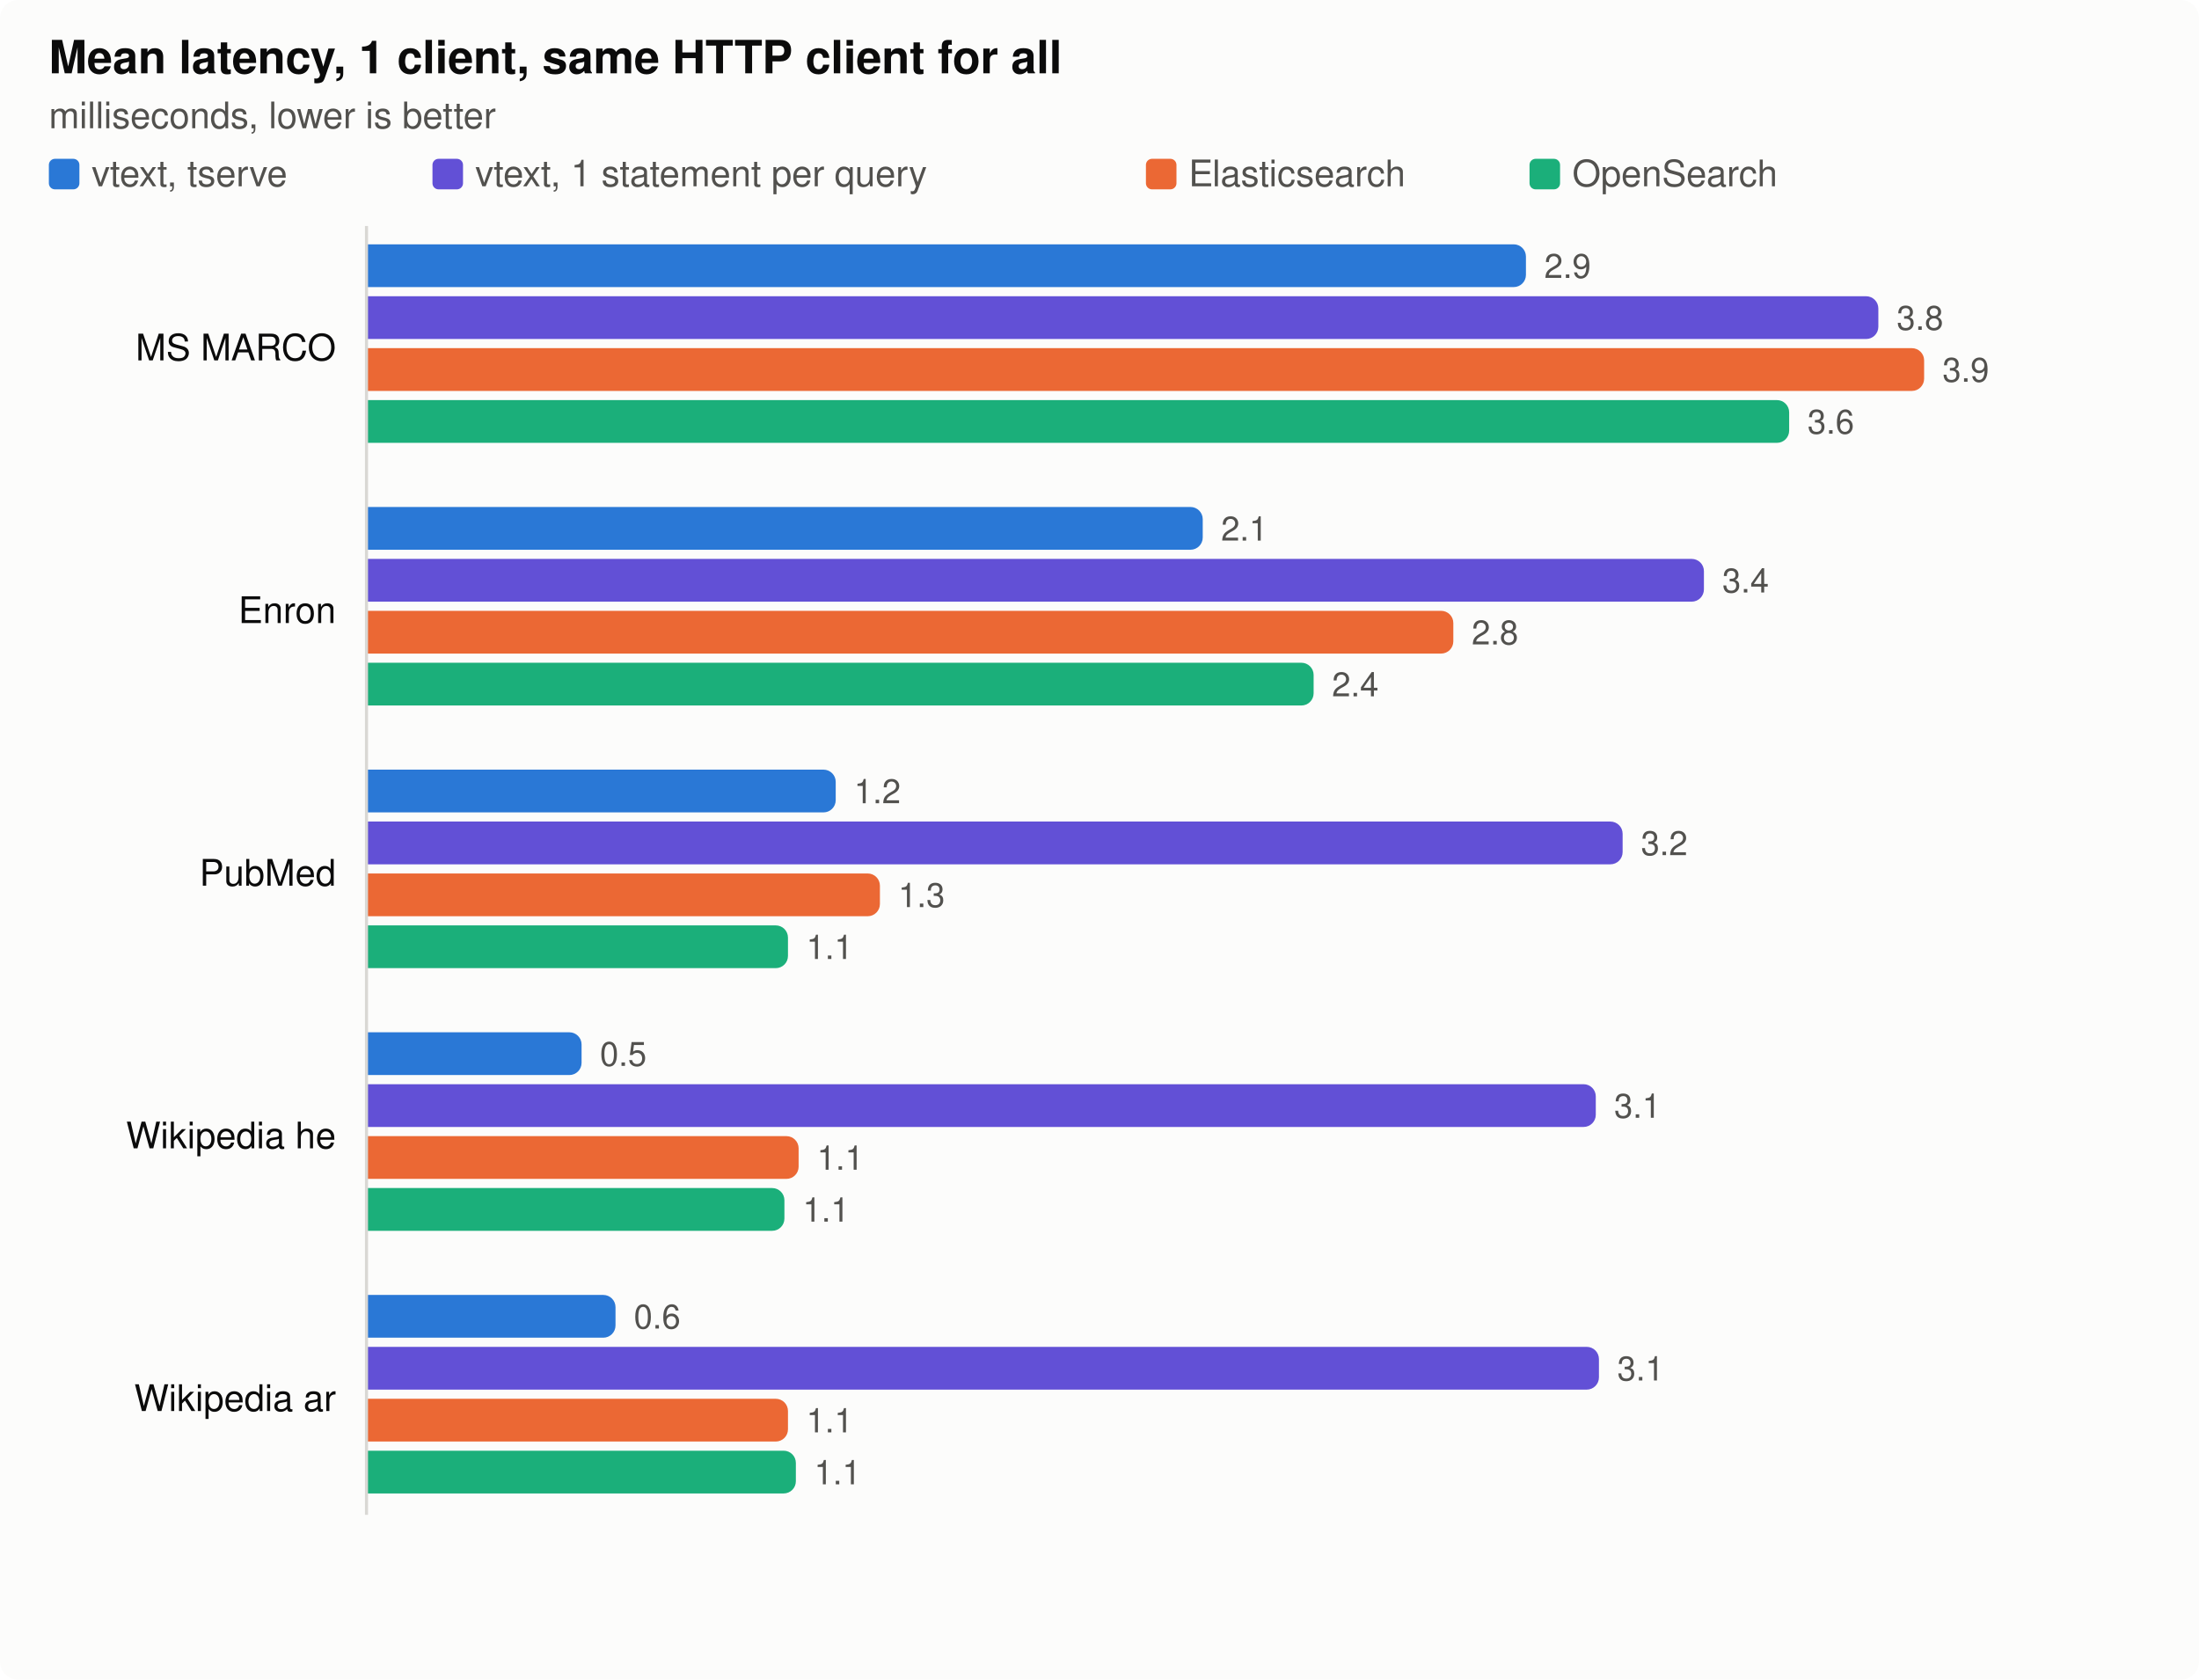
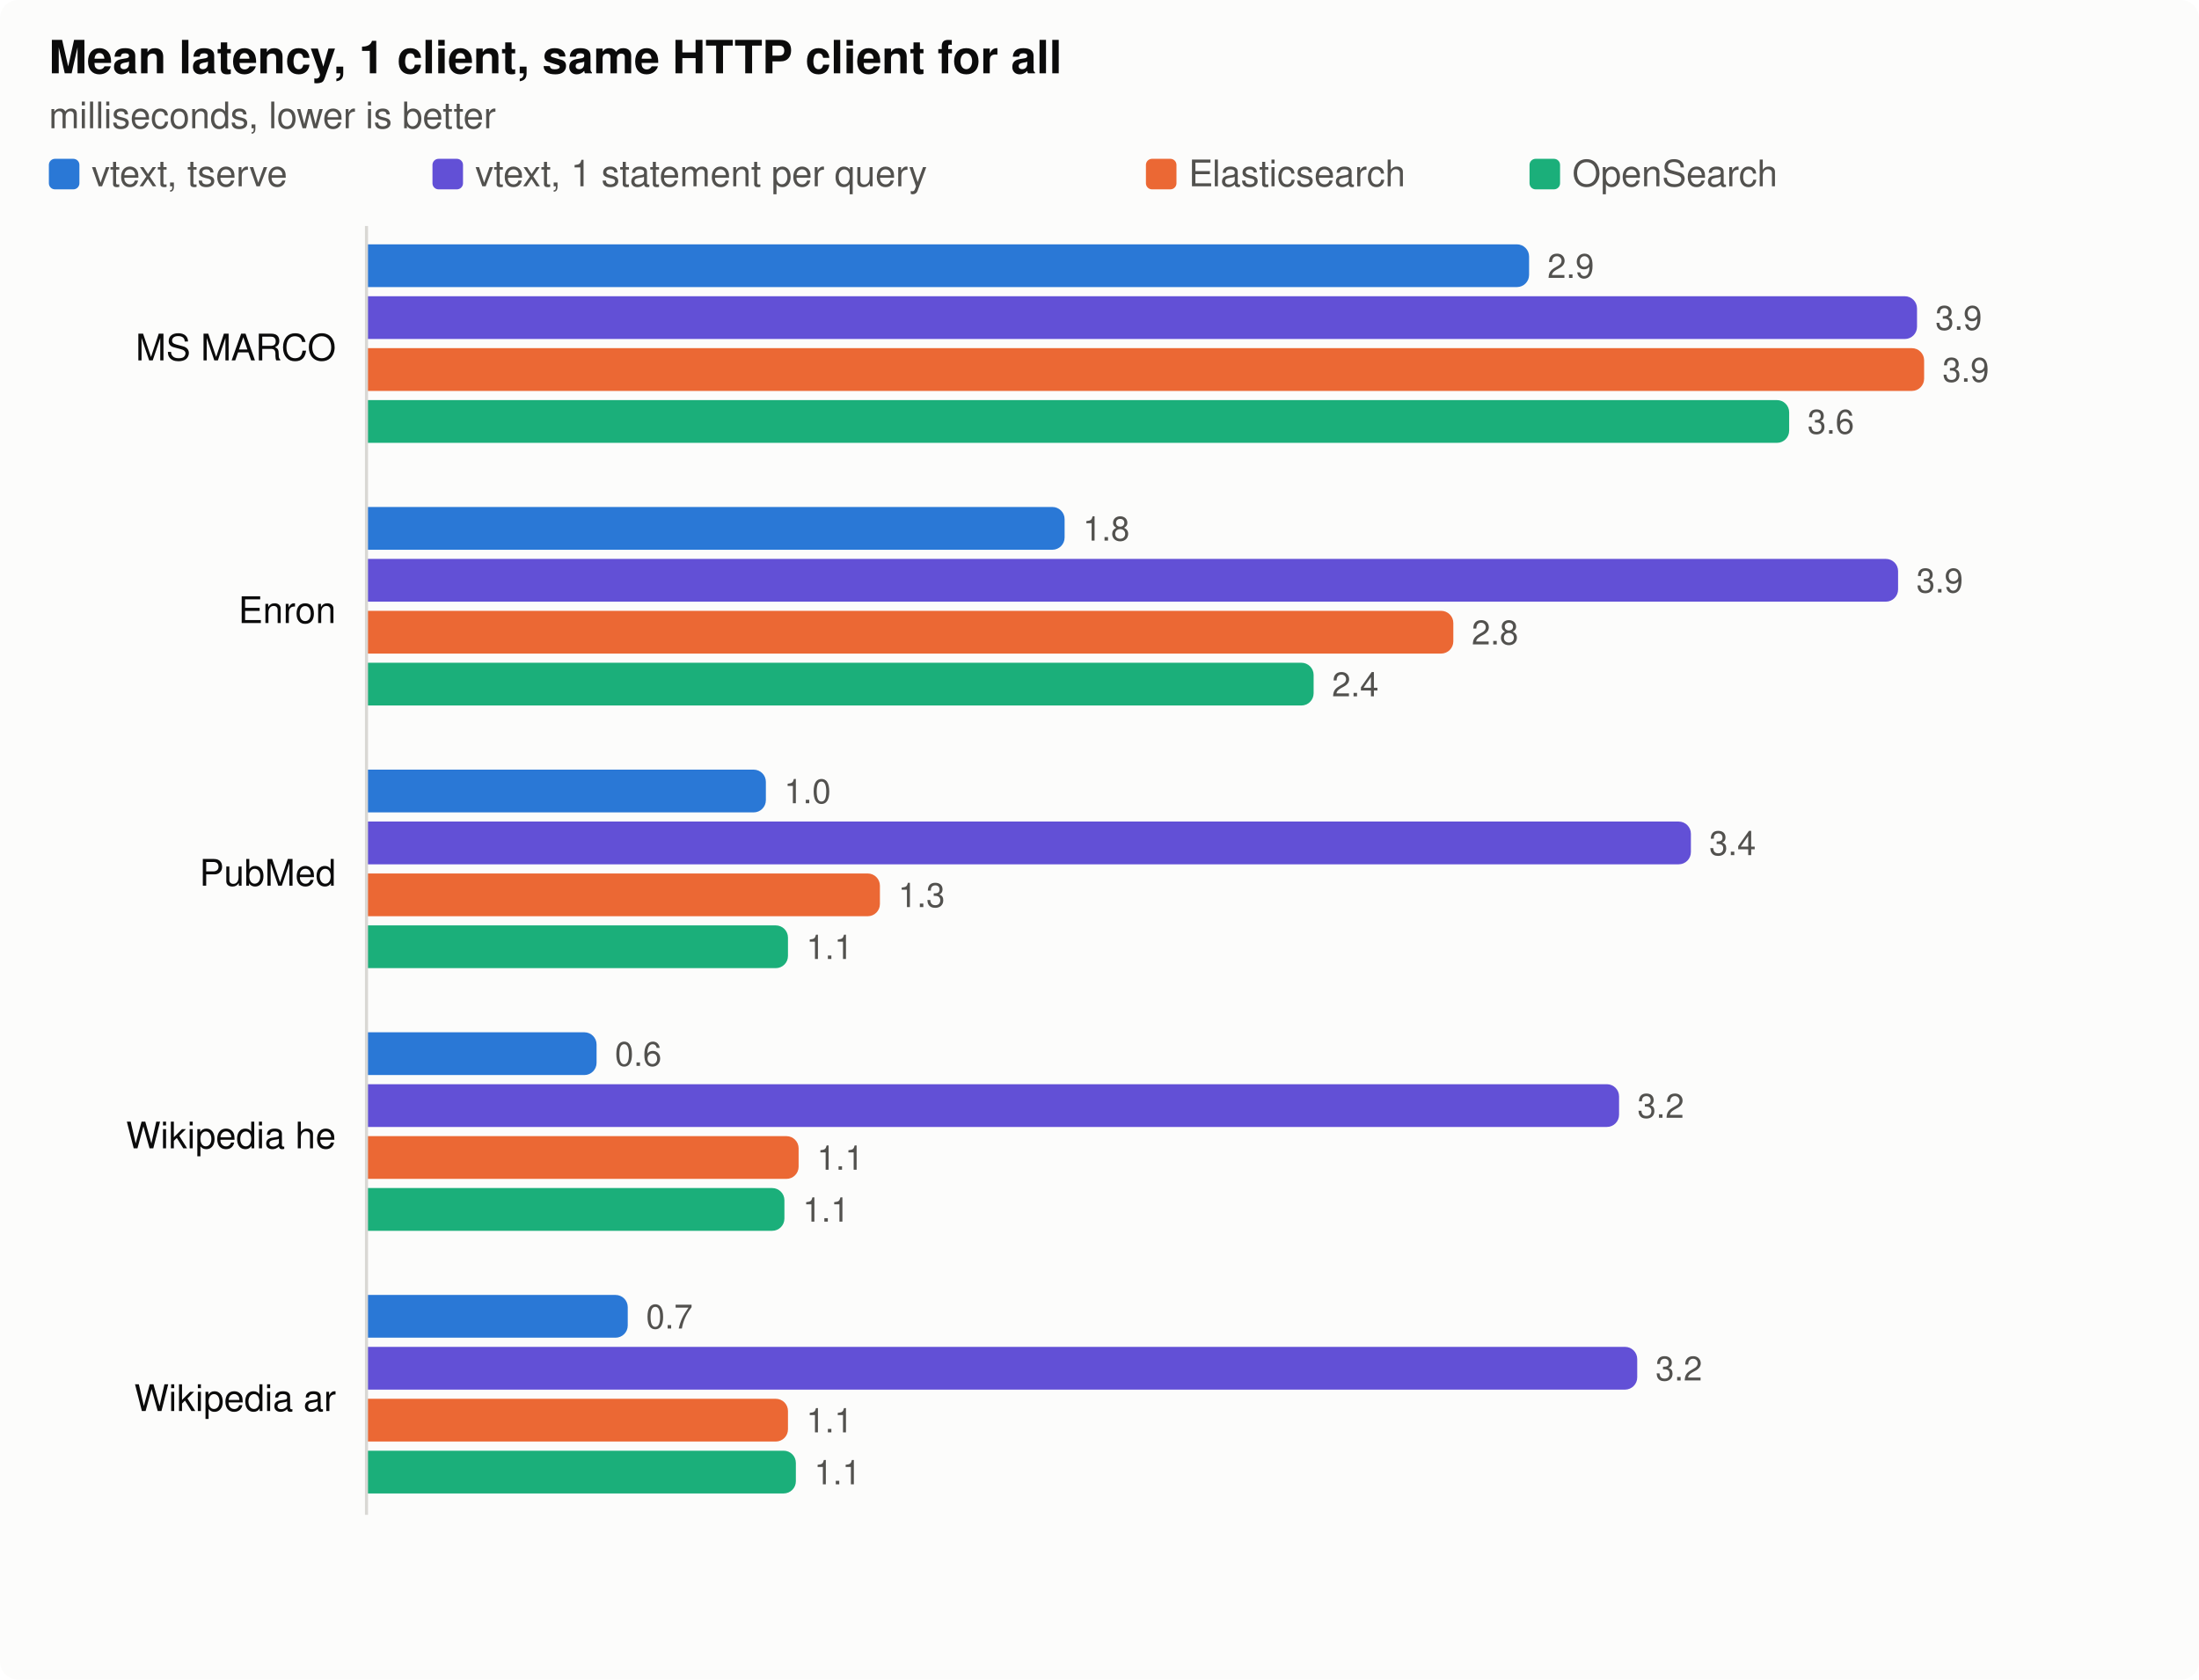
<svg xmlns="http://www.w3.org/2000/svg" width="720" height="550" viewBox="0 0 720 550" role="img" aria-label="Mean latency, 1 client, same HTTP client for all">
  <style>
.bg{fill:#fcfcfb}.t1{fill:#0b0b0b}.t2{fill:#52514e}.ax{stroke:#d9d8d4}
.vtext{fill:#2a78d6}.es{fill:#eb6834}.os{fill:#1baf7a}.vtext_b{fill:#eda100}.vtext_s{fill:#6250d6}
.vtext_snap{fill:url(#hatch);stroke:#2a78d6;stroke-width:1}
@media (prefers-color-scheme: dark){.bg{fill:#1a1a19}.t1{fill:#f0efec}.t2{fill:#c3c2b7}.ax{stroke:#3a3a38}.vtext{fill:#3987e5}.es{fill:#d95926}.os{fill:#199e70}.vtext_b{fill:#c98500}.vtext_s{fill:#9085e9}.vtext_snap{fill:url(#hatch);stroke:#3987e5}}
text{font-family:-apple-system,Segoe UI,Helvetica,Arial,sans-serif}
</style>
  <defs>
    <pattern id="hatch" patternUnits="userSpaceOnUse" width="6" height="6" patternTransform="rotate(45)">
      <rect class="bg" width="6" height="6" />
      <rect class="vtext" width="3" height="6" />
    </pattern>
  </defs>
  <rect class="bg" width="720" height="550" rx="6" />
  <text class="t1" x="16" y="24" font-size="15" font-weight="600">Mean latency, 1 client, same HTTP client for all</text>
  <text class="t2" x="16" y="42" font-size="12">milliseconds, lower is better</text>
  <rect class="vtext" x="16" y="52" width="10" height="10" rx="2" />
  <text class="t2" x="30" y="61" font-size="12">vtext, tserve</text>
  <rect class="vtext_s" x="141.6" y="52" width="10" height="10" rx="2" />
  <text class="t2" x="155.6" y="61" font-size="12">vtext, 1 statement per query</text>
  <rect class="es" x="375.2" y="52" width="10" height="10" rx="2" />
  <text class="t2" x="389.2" y="61" font-size="12">Elasticsearch</text>
  <rect class="os" x="500.8" y="52" width="10" height="10" rx="2" />
  <text class="t2" x="514.8" y="61" font-size="12">OpenSearch</text>
  <text class="t1" x="110" y="118.0" font-size="12" text-anchor="end">MS MARCO</text>
-   <path class="vtext" d="M120,80 h375.625 a4,4 0 0 1 4,4 v6 a4,4 0 0 1 -4,4 h-375.625 z" />
-   <text class="t2" x="505.625" y="91" font-size="11">2.9</text>
-   <path class="vtext_s" d="M120,97 h491.011 a4,4 0 0 1 4,4 v6 a4,4 0 0 1 -4,4 h-491.011 z" />
-   <text class="t2" x="621.011" y="108" font-size="11">3.8</text>
+   <path class="vtext" d="M120,80 h376.659 a4,4 0 0 1 4,4 v6 a4,4 0 0 1 -4,4 h-376.659 z" />
+   <text class="t2" x="506.659" y="91" font-size="11">2.9</text>
+   <path class="vtext_s" d="M120,97 h503.674 a4,4 0 0 1 4,4 v6 a4,4 0 0 1 -4,4 h-503.674 z" />
+   <text class="t2" x="633.674" y="108" font-size="11">3.9</text>
  <path class="es" d="M120,114 h506 a4,4 0 0 1 4,4 v6 a4,4 0 0 1 -4,4 h-506 z" />
  <text class="t2" x="636.0" y="125" font-size="11">3.9</text>
  <path class="os" d="M120,131 h461.809 a4,4 0 0 1 4,4 v6 a4,4 0 0 1 -4,4 h-461.809 z" />
  <text class="t2" x="591.809" y="142" font-size="11">3.6</text>
  <text class="t1" x="110" y="204.0" font-size="12" text-anchor="end">Enron</text>
-   <path class="vtext" d="M120,166 h269.8 a4,4 0 0 1 4,4 v6 a4,4 0 0 1 -4,4 h-269.8 z" />
-   <text class="t2" x="399.8" y="177" font-size="11">2.1</text>
-   <path class="vtext_s" d="M120,183 h433.9 a4,4 0 0 1 4,4 v6 a4,4 0 0 1 -4,4 h-433.9 z" />
-   <text class="t2" x="563.9" y="194" font-size="11">3.4</text>
+   <path class="vtext" d="M120,166 h224.576 a4,4 0 0 1 4,4 v6 a4,4 0 0 1 -4,4 h-224.576 z" />
+   <text class="t2" x="354.576" y="177" font-size="11">1.8</text>
+   <path class="vtext_s" d="M120,183 h497.472 a4,4 0 0 1 4,4 v6 a4,4 0 0 1 -4,4 h-497.472 z" />
+   <text class="t2" x="627.472" y="194" font-size="11">3.9</text>
  <path class="es" d="M120,200 h351.85 a4,4 0 0 1 4,4 v6 a4,4 0 0 1 -4,4 h-351.85 z" />
  <text class="t2" x="481.85" y="211" font-size="11">2.8</text>
  <path class="os" d="M120,217 h306.109 a4,4 0 0 1 4,4 v6 a4,4 0 0 1 -4,4 h-306.109 z" />
  <text class="t2" x="436.109" y="228" font-size="11">2.4</text>
  <text class="t1" x="110" y="290.0" font-size="12" text-anchor="end">PubMed</text>
-   <path class="vtext" d="M120,252 h149.633 a4,4 0 0 1 4,4 v6 a4,4 0 0 1 -4,4 h-149.633 z" />
-   <text class="t2" x="279.633" y="263" font-size="11">1.2</text>
-   <path class="vtext_s" d="M120,269 h407.282 a4,4 0 0 1 4,4 v6 a4,4 0 0 1 -4,4 h-407.282 z" />
-   <text class="t2" x="537.282" y="280" font-size="11">3.2</text>
+   <path class="vtext" d="M120,252 h126.763 a4,4 0 0 1 4,4 v6 a4,4 0 0 1 -4,4 h-126.763 z" />
+   <text class="t2" x="256.763" y="263" font-size="11">1.0</text>
+   <path class="vtext_s" d="M120,269 h429.636 a4,4 0 0 1 4,4 v6 a4,4 0 0 1 -4,4 h-429.636 z" />
+   <text class="t2" x="559.636" y="280" font-size="11">3.4</text>
  <path class="es" d="M120,286 h164.105 a4,4 0 0 1 4,4 v6 a4,4 0 0 1 -4,4 h-164.105 z" />
  <text class="t2" x="294.105" y="297" font-size="11">1.3</text>
  <path class="os" d="M120,303 h133.998 a4,4 0 0 1 4,4 v6 a4,4 0 0 1 -4,4 h-133.998 z" />
  <text class="t2" x="263.998" y="314" font-size="11">1.1</text>
  <text class="t1" x="110" y="376.0" font-size="12" text-anchor="end">Wikipedia he</text>
-   <path class="vtext" d="M120,338 h66.421 a4,4 0 0 1 4,4 v6 a4,4 0 0 1 -4,4 h-66.421 z" />
-   <text class="t2" x="196.421" y="349" font-size="11">0.5</text>
-   <path class="vtext_s" d="M120,355 h398.496 a4,4 0 0 1 4,4 v6 a4,4 0 0 1 -4,4 h-398.496 z" />
-   <text class="t2" x="528.496" y="366" font-size="11">3.1</text>
+   <path class="vtext" d="M120,338 h71.331 a4,4 0 0 1 4,4 v6 a4,4 0 0 1 -4,4 h-71.331 z" />
+   <text class="t2" x="201.331" y="349" font-size="11">0.6</text>
+   <path class="vtext_s" d="M120,355 h406.119 a4,4 0 0 1 4,4 v6 a4,4 0 0 1 -4,4 h-406.119 z" />
+   <text class="t2" x="536.119" y="366" font-size="11">3.2</text>
  <path class="es" d="M120,372 h137.487 a4,4 0 0 1 4,4 v6 a4,4 0 0 1 -4,4 h-137.487 z" />
  <text class="t2" x="267.487" y="383" font-size="11">1.1</text>
  <path class="os" d="M120,389 h132.836 a4,4 0 0 1 4,4 v6 a4,4 0 0 1 -4,4 h-132.836 z" />
  <text class="t2" x="262.836" y="400" font-size="11">1.1</text>
  <text class="t1" x="110" y="462.0" font-size="12" text-anchor="end">Wikipedia ar</text>
-   <path class="vtext" d="M120,424 h77.533 a4,4 0 0 1 4,4 v6 a4,4 0 0 1 -4,4 h-77.533 z" />
-   <text class="t2" x="207.533" y="435" font-size="11">0.6</text>
-   <path class="vtext_s" d="M120,441 h399.529 a4,4 0 0 1 4,4 v6 a4,4 0 0 1 -4,4 h-399.529 z" />
-   <text class="t2" x="529.529" y="452" font-size="11">3.1</text>
+   <path class="vtext" d="M120,424 h81.538 a4,4 0 0 1 4,4 v6 a4,4 0 0 1 -4,4 h-81.538 z" />
+   <text class="t2" x="211.538" y="435" font-size="11">0.7</text>
+   <path class="vtext_s" d="M120,441 h412.063 a4,4 0 0 1 4,4 v6 a4,4 0 0 1 -4,4 h-412.063 z" />
+   <text class="t2" x="542.063" y="452" font-size="11">3.2</text>
  <path class="es" d="M120,458 h133.998 a4,4 0 0 1 4,4 v6 a4,4 0 0 1 -4,4 h-133.998 z" />
  <text class="t2" x="263.998" y="469" font-size="11">1.1</text>
  <path class="os" d="M120,475 h136.583 a4,4 0 0 1 4,4 v6 a4,4 0 0 1 -4,4 h-136.583 z" />
  <text class="t2" x="266.583" y="486" font-size="11">1.1</text>
  <line class="ax" x1="120" y1="74" x2="120" y2="496" stroke-width="1" />
</svg>
